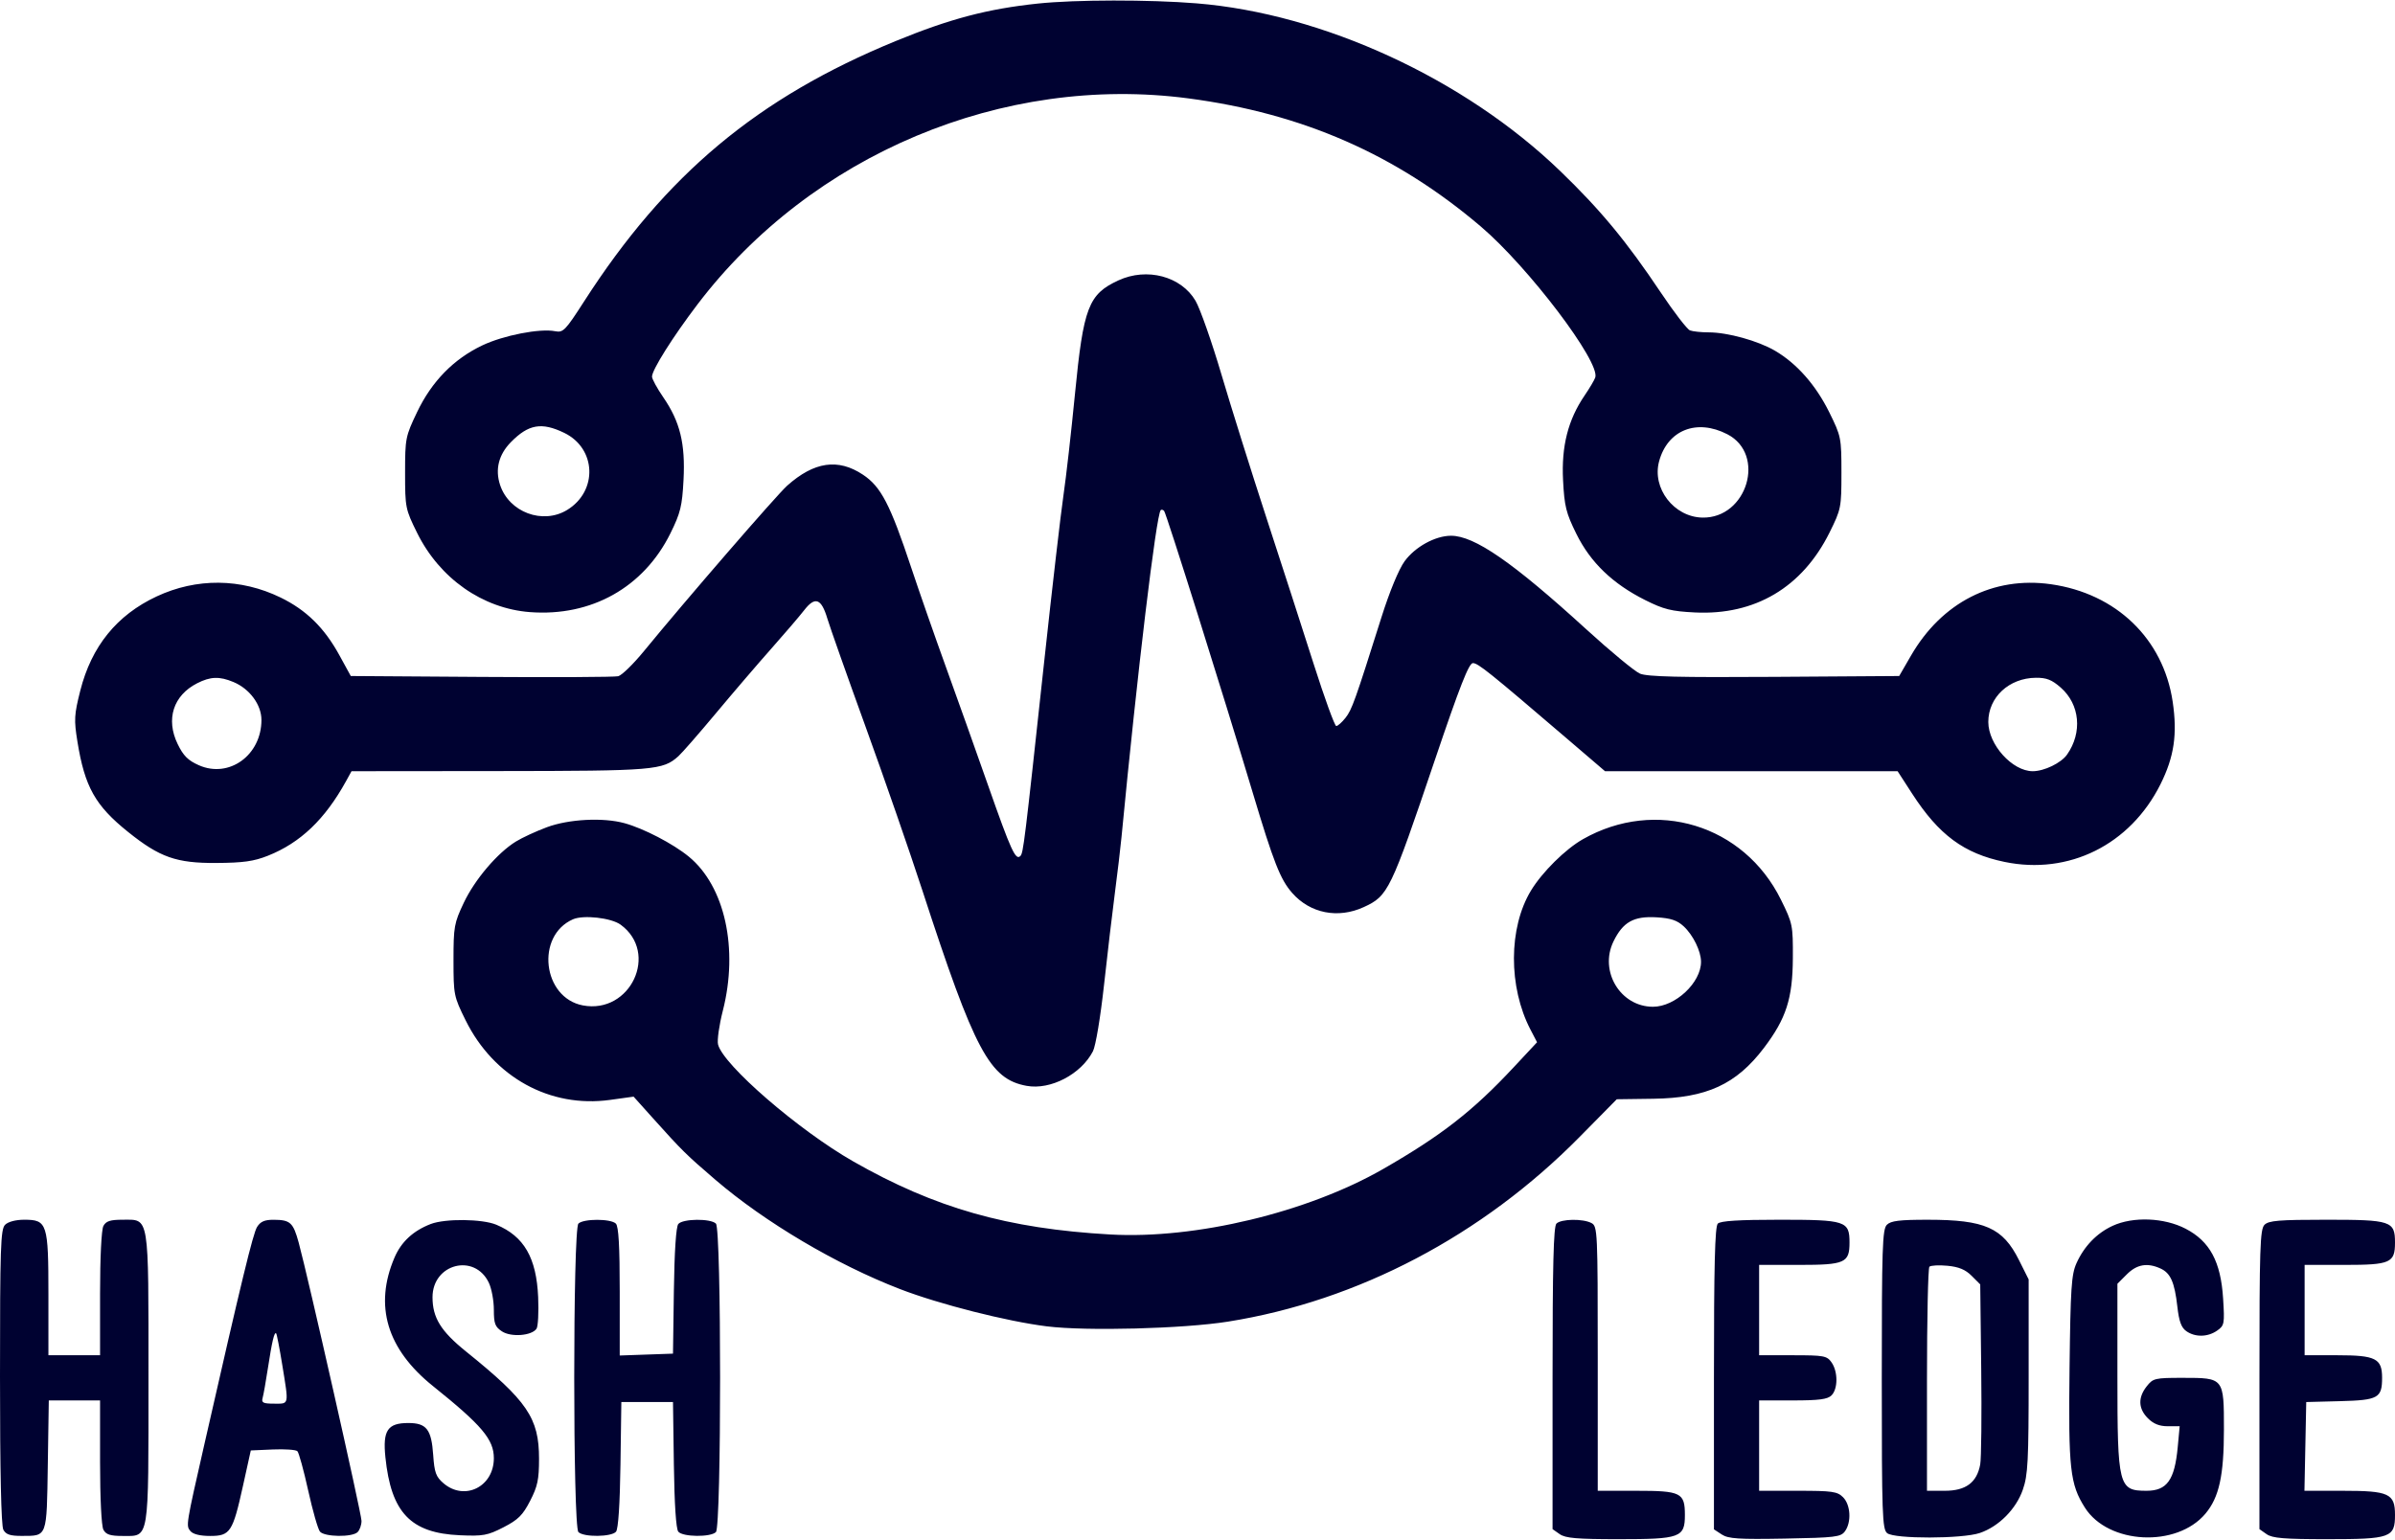
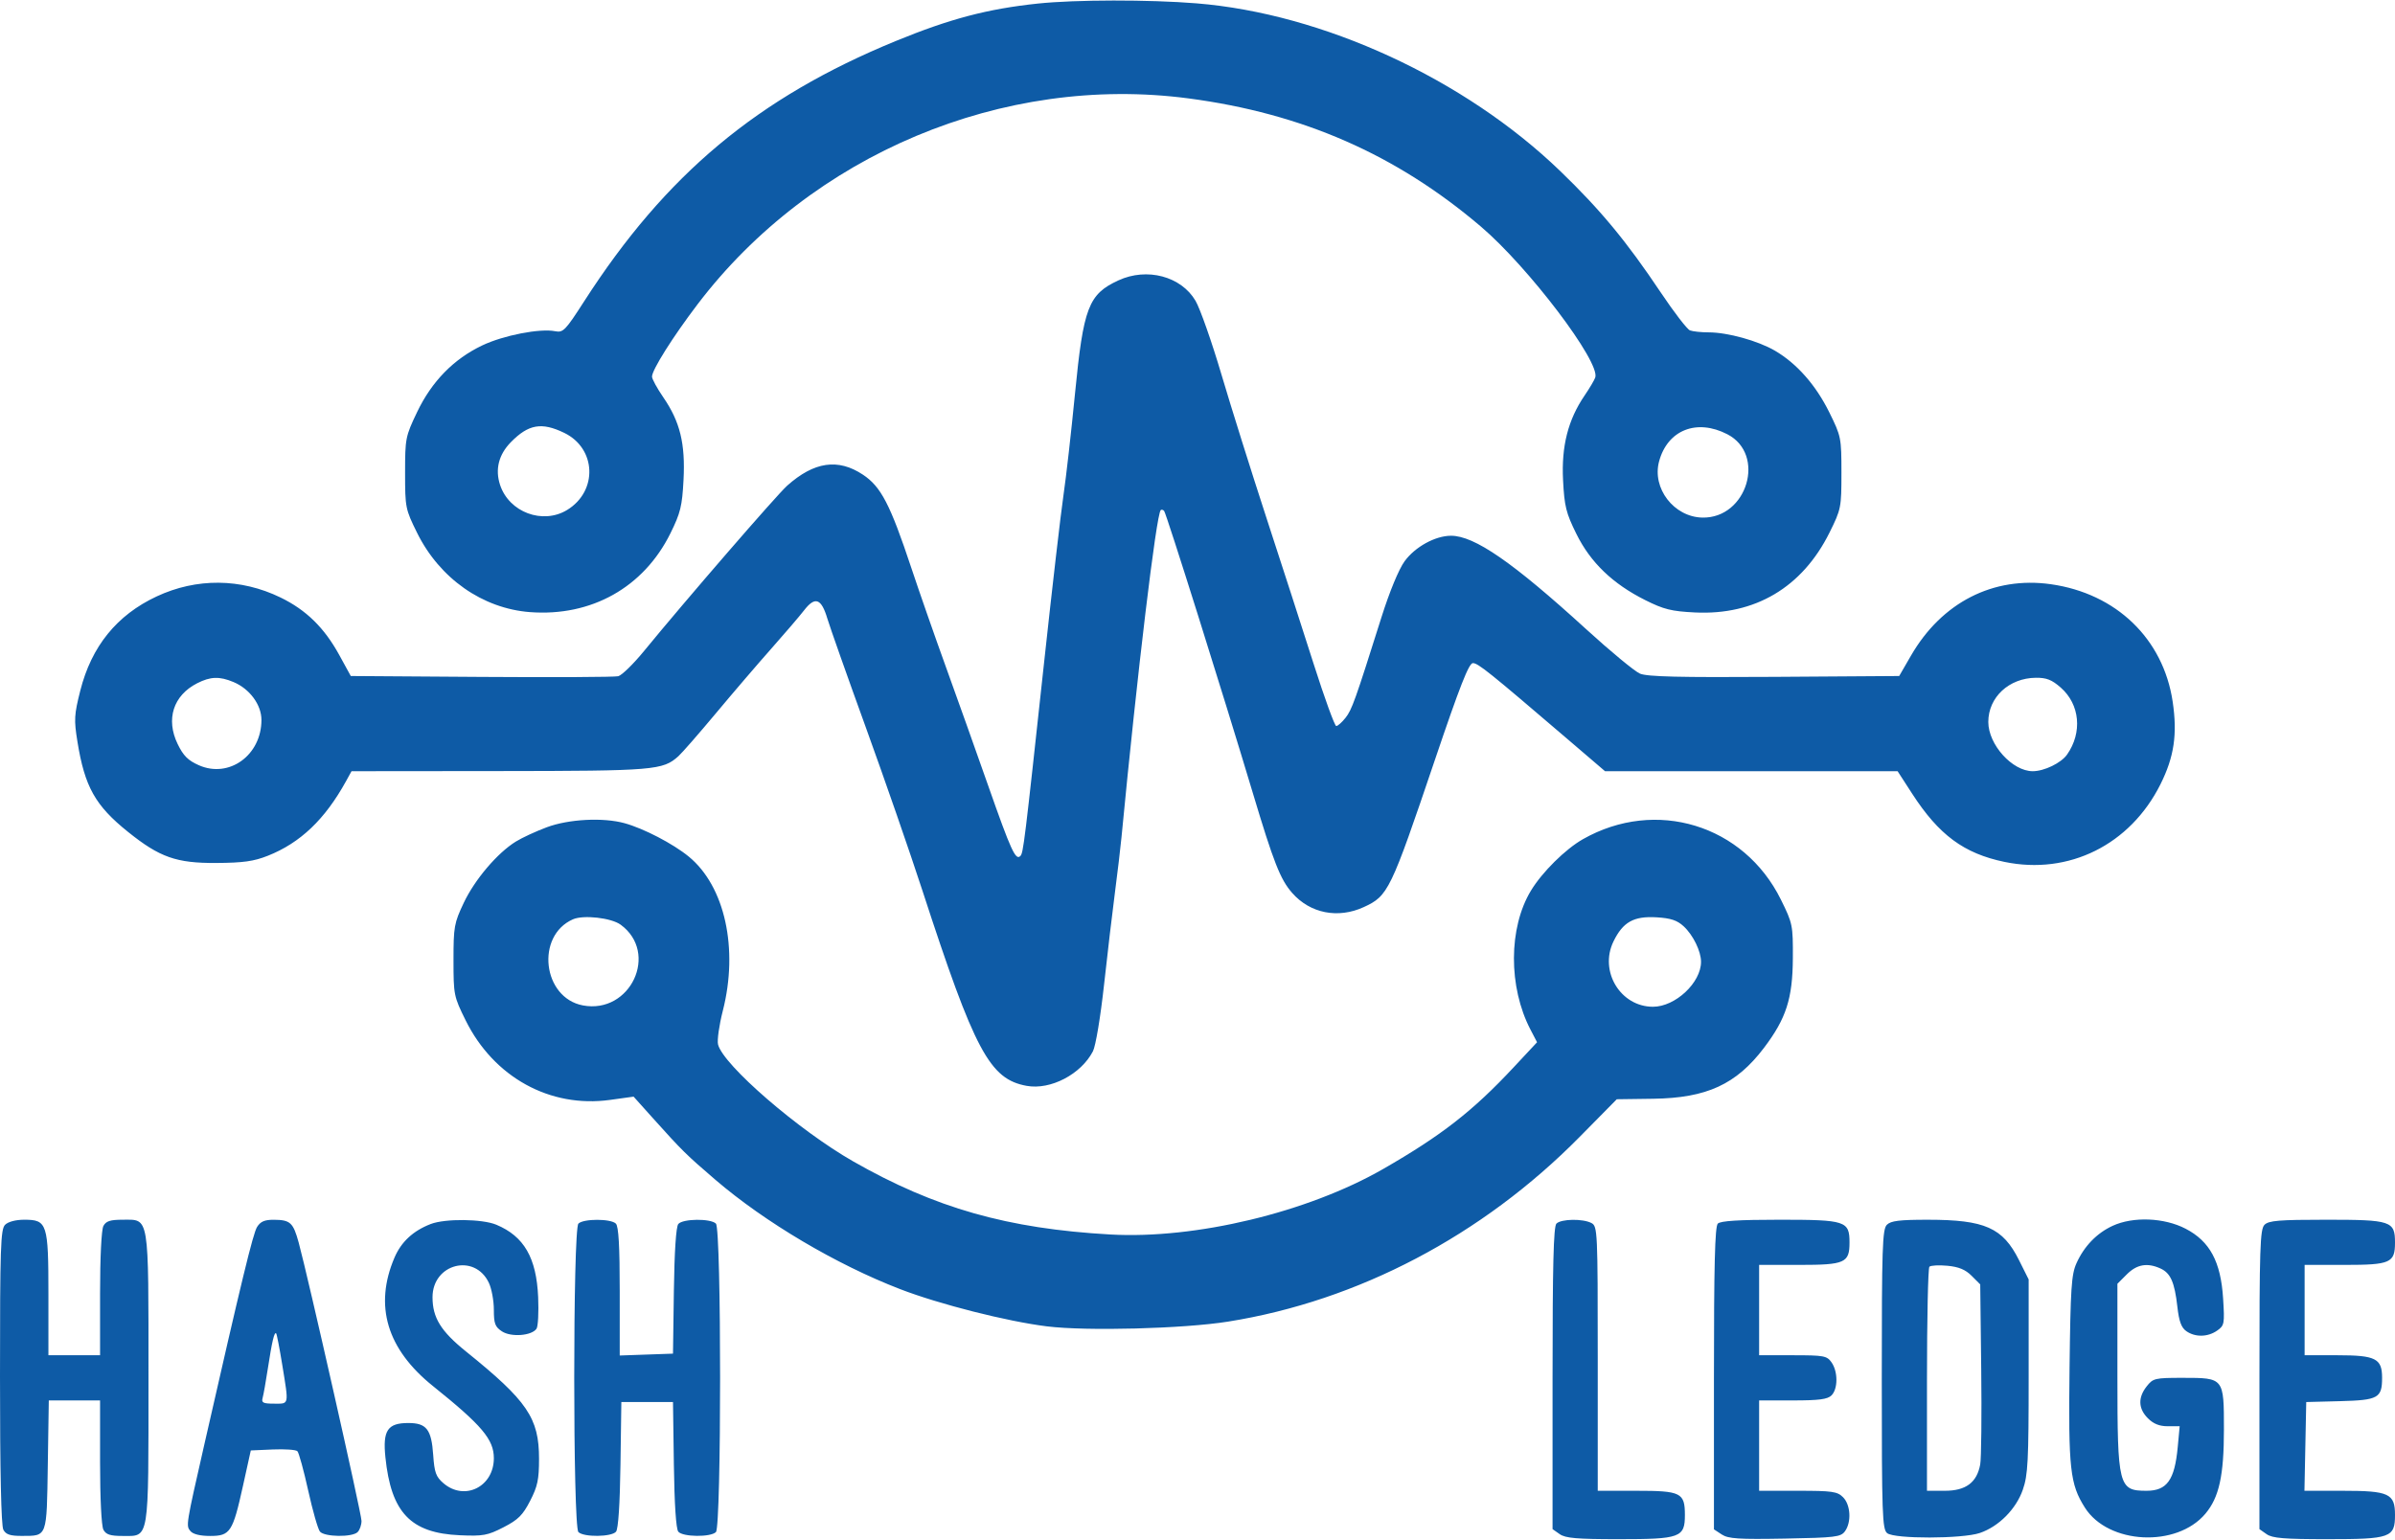
<svg xmlns="http://www.w3.org/2000/svg" width="742" height="477" viewBox="0 0 742 477" fill="none">
-   <path fill-rule="evenodd" clip-rule="evenodd" d="M321.552 1.103C305.966 2.745 294.319 5.816 277.5 12.719C234.74 30.268 206.258 54.065 181.003 93.342C175.152 102.442 174.471 103.144 171.985 102.647C167.298 101.71 155.948 103.923 149.388 107.054C140.522 111.285 133.75 118.222 129.216 127.719C125.622 135.245 125.5 135.862 125.5 146.548C125.5 157.282 125.606 157.811 129.218 165.123C136.193 179.242 149.499 188.588 164.206 189.698C183.218 191.132 199.42 182.037 207.706 165.279C210.82 158.98 211.338 156.865 211.764 148.719C212.352 137.484 210.686 130.675 205.508 123.148C203.579 120.343 202 117.448 202 116.715C202 114.634 208.447 104.395 216.094 94.33C251.436 47.814 310.772 22.911 368.199 30.492C403.527 35.155 432.524 47.865 458.759 70.184C473.521 82.743 495.884 112.261 494.228 117C493.939 117.825 492.45 120.337 490.919 122.583C485.804 130.082 483.718 138.277 484.252 148.779C484.667 156.927 485.171 158.962 488.389 165.473C492.763 174.322 499.636 180.931 509.713 185.977C515.459 188.854 517.818 189.441 525.098 189.803C543.717 190.728 558.375 182.029 566.803 165.053C570.396 157.815 570.5 157.295 570.5 146.505C570.5 135.683 570.405 135.211 566.731 127.774C562.562 119.334 556.678 112.653 549.932 108.701C544.667 105.616 535.233 103 529.372 103C527.057 103 524.447 102.725 523.571 102.389C522.695 102.053 518.624 96.765 514.524 90.639C503.92 74.791 495.836 65.026 483.367 53C453.748 24.433 409.899 4.21 370.696 1.037C356.018 -0.152 333.171 -0.121 321.552 1.103ZM346.5 86.89C337.216 91.175 335.657 95.249 333.041 122.058C331.89 133.851 330.284 148 329.472 153.5C328.66 159 325.975 182.175 323.505 205C317.394 261.471 317.04 264.36 316.12 265.28C314.652 266.748 313.245 263.671 306.16 243.5C302.296 232.5 296.366 215.85 292.982 206.5C289.597 197.15 284.808 183.425 282.339 176C275.777 156.264 272.947 150.816 267.32 147.088C259.625 141.992 252.233 143.07 243.879 150.508C240.672 153.362 212.287 186.163 199.501 201.789C196.221 205.798 192.629 209.298 191.518 209.567C190.408 209.836 171.315 209.931 149.09 209.778L108.679 209.5L105.114 203C100.465 194.524 94.861 189.032 86.925 185.175C74.587 179.178 60.878 179.061 48.514 184.846C36.196 190.611 28.345 200.299 24.877 214.015C22.984 221.501 22.896 223.057 23.985 229.807C26.252 243.859 29.497 249.65 39.695 257.833C49.5 265.703 54.64 267.511 67 267.439C75.344 267.391 78.629 266.93 83 265.196C93.047 261.21 100.695 253.91 107.203 242.093L108.907 239L154.703 238.956C202.817 238.91 205.34 238.7 210.185 234.345C211.314 233.33 216.557 227.325 221.836 221C227.114 214.675 234.826 205.675 238.973 201C243.12 196.325 247.698 190.971 249.148 189.101C252.524 184.748 254.459 185.448 256.325 191.698C257.114 194.339 262.488 209.55 268.268 225.5C274.048 241.45 281.928 264.175 285.778 276C301.981 325.765 306.614 334.441 318.091 336.514C325.478 337.849 334.924 332.916 338.602 325.803C339.451 324.16 340.944 315.232 342.045 305.202C343.114 295.466 344.638 282.55 345.431 276.5C346.224 270.45 347.132 262.8 347.448 259.5C352.354 208.399 358.208 159.567 359.607 158.083C359.823 157.854 360.291 157.958 360.647 158.314C361.297 158.963 379.041 215.397 388.1 245.621C394.61 267.342 396.652 272.534 400.337 276.731C405.899 283.066 414.536 284.776 422.5 281.119C430.084 277.637 430.784 276.187 444.547 235.5C452.276 212.652 455.082 205.5 456.319 205.5C457.915 205.5 461.404 208.301 485.287 228.75L497.258 239H542.58H587.903L592.394 245.943C600.688 258.763 608.426 264.488 621 267.104C640.952 271.256 659.956 261.804 669.33 243.066C673.58 234.571 674.621 227.538 673.12 217.447C670.225 197.986 655.645 183.924 635.387 181.055C617.543 178.528 601.586 186.68 592.032 203.205L588.393 209.5L549.718 209.762C520.327 209.961 510.333 209.721 508.084 208.762C506.456 208.068 498.961 201.875 491.428 195C468.636 174.199 456.772 166.002 449.5 166.032C444.623 166.052 438.371 169.505 435.142 173.962C433.355 176.429 430.491 183.371 427.993 191.289C419.805 217.241 418.846 219.926 416.863 222.447C415.758 223.851 414.464 225 413.986 225C413.508 225 410.358 216.337 406.985 205.75C403.613 195.162 397.032 174.8 392.362 160.5C387.692 146.2 381.418 126.204 378.421 116.064C375.424 105.924 371.81 95.645 370.39 93.222C365.937 85.624 355.332 82.814 346.5 86.89ZM174.806 134.148C184.773 138.973 185.266 152.209 175.696 158.044C168.145 162.648 157.725 158.756 154.93 150.288C153.343 145.478 154.49 140.901 158.247 137.058C163.716 131.465 167.786 130.75 174.806 134.148ZM535.149 134.577C547.244 140.832 541.281 160.704 527.4 160.403C518.602 160.213 511.76 151.318 514.004 142.987C516.621 133.265 525.661 129.67 535.149 134.577ZM72.329 211.364C77.351 213.463 81 218.408 81 223.117C81 234.044 70.979 241.296 61.608 237.151C58.244 235.663 56.798 234.214 55.028 230.557C51.316 222.89 53.685 215.518 61.071 211.752C65.199 209.646 67.988 209.55 72.329 211.364ZM638.451 213.091C644.385 218.302 645.201 227.016 640.394 233.856C638.562 236.462 633.319 239 629.767 239C623.442 239 616 230.753 616 223.744C616 216.092 622.403 210.131 630.715 210.044C634.037 210.009 635.676 210.655 638.451 213.091ZM169.423 256.363C166.081 257.606 161.758 259.604 159.817 260.804C154.094 264.341 147.101 272.566 143.685 279.777C140.703 286.072 140.5 287.203 140.5 297.552C140.5 308.309 140.6 308.806 144.253 316.197C152.972 333.84 170.394 343.445 188.999 340.866L196.295 339.855L202.398 346.659C211.284 356.566 212.668 357.93 221.656 365.637C237.012 378.804 259.109 391.886 278.861 399.504C291.02 404.194 311.922 409.5 324.313 411.042C336.592 412.57 366.633 411.783 380.5 409.57C420.72 403.151 459.237 382.908 489.374 352.35L500.898 340.664L512.199 340.51C528.725 340.285 537.919 336.058 546.497 324.743C553.383 315.66 555.384 309.445 555.447 296.948C555.498 286.717 555.386 286.165 551.741 278.79C540.271 255.583 512.95 247.248 490.397 260.076C484.954 263.172 477.795 270.26 474.313 276C467.331 287.512 467.27 305.863 474.169 319.1L476.2 322.997L468.965 330.748C456.278 344.341 446.575 351.903 428.5 362.284C405.095 375.725 370.366 384.065 344 382.575C312.125 380.774 289.666 374.387 264.32 359.916C247.416 350.265 224.055 330.051 222.46 323.695C222.135 322.402 222.799 317.704 223.935 313.255C228.85 294.003 224.572 274.627 213.381 265.456C208.524 261.476 199.431 256.745 193.5 255.112C186.852 253.282 176.227 253.834 169.423 256.363ZM192.287 286.567C204.242 295.296 195.341 314.35 180.6 311.585C168.101 309.24 165.869 290.027 177.5 284.9C180.752 283.466 189.37 284.438 192.287 286.567ZM521.615 287.063C524.541 289.761 527 294.787 527 298.067C527 304.544 519.033 312 512.112 312C502.05 312 495.394 301.014 499.863 291.783C502.792 285.735 506.144 283.854 513.236 284.281C517.619 284.544 519.596 285.201 521.615 287.063ZM1.571 379.571C0.189 380.954 0 386.612 0 426.637C0 456.085 0.365 472.814 1.035 474.066C1.836 475.562 3.137 475.997 6.785 475.985C14.696 475.959 14.461 476.602 14.808 454.038L15.117 434H23.058H31V453.066C31 464.296 31.425 472.926 32.035 474.066C32.843 475.575 34.149 476 37.978 476C46.355 476 46 478.167 46 427C46 375.833 46.355 378 37.978 378C34.149 378 32.843 378.425 32.035 379.934C31.425 381.074 31 389.704 31 400.934V420H23H15V401.223C15 379.148 14.63 378 7.515 378C4.874 378 2.521 378.622 1.571 379.571ZM79.641 380.25C78.389 382.254 74.87 396.772 63.337 447.5C57.592 472.772 57.588 472.798 58.987 474.485C59.795 475.458 61.983 476 65.099 476C71.33 476 72.109 474.813 75.27 460.5L77.699 449.5L84.5 449.201C88.241 449.036 91.678 449.278 92.137 449.737C92.597 450.197 94.103 455.684 95.485 461.932C96.867 468.18 98.503 473.901 99.121 474.646C100.523 476.335 109.151 476.449 110.8 474.8C111.46 474.14 112 472.582 112 471.338C112 469.105 95.412 395.598 92.534 385.074C90.834 378.861 89.928 378.036 84.773 378.015C81.981 378.004 80.694 378.564 79.641 380.25ZM133.45 379.326C128.01 381.419 124.314 384.843 122.225 389.722C115.838 404.644 119.861 418.094 134.137 429.548C149.315 441.726 153 446.094 153 451.903C153 460.764 143.914 465.271 137.38 459.651C135.058 457.654 134.584 456.343 134.21 450.901C133.666 442.964 132.136 441 126.5 441C120.083 441 118.548 443.286 119.398 451.578C121.16 468.781 127.212 475.123 142.5 475.786C149.685 476.098 151.059 475.846 155.985 473.317C160.522 470.987 161.948 469.572 164.235 465.136C166.55 460.644 167 458.521 167 452.082C167 439.451 163.408 434.176 144.344 418.807C136.583 412.55 134 408.359 134 402.022C134 391.628 147.055 388.275 151.452 397.54C152.303 399.334 153 403.086 153 405.878C153 410.199 153.375 411.199 155.519 412.605C158.351 414.46 164.721 413.973 166.218 411.785C166.701 411.078 166.931 406.675 166.728 402C166.197 389.788 162.358 383.137 153.768 379.548C149.413 377.728 137.928 377.603 133.45 379.326ZM179.2 379.2C177.472 380.928 177.472 473.072 179.2 474.8C180.83 476.43 189.476 476.337 190.855 474.674C191.55 473.837 192.056 466.189 192.228 453.924L192.5 434.5H200.5H208.5L208.772 453.924C208.944 466.189 209.45 473.837 210.145 474.674C211.524 476.337 220.17 476.43 221.8 474.8C223.528 473.072 223.528 380.928 221.8 379.2C220.17 377.57 211.524 377.663 210.145 379.326C209.45 380.163 208.944 387.811 208.772 400.076L208.5 419.5L200.25 419.79L192 420.081V400.24C192 386.142 191.653 380.053 190.8 379.2C189.244 377.644 180.756 377.644 179.2 379.2ZM482.2 379.2C481.301 380.099 481 392.121 481 427.143V473.887L483.223 475.443C485.01 476.695 488.587 477 501.5 477C520.569 477 522 476.477 522 469.515C522 462.593 520.81 462 506.929 462H495V421.035C495 381.558 494.93 380.033 493.066 379.035C490.431 377.625 483.673 377.727 482.2 379.2ZM532.2 379.2C531.301 380.099 531 392.128 531 427.177V473.954L533.426 475.544C535.459 476.875 538.64 477.082 553.009 476.817C568.632 476.528 570.292 476.326 571.583 474.559C573.651 471.726 573.355 466.355 571 464C569.222 462.222 567.667 462 557 462H545V448V434H555.429C563.576 434 566.201 433.656 567.429 432.429C569.442 430.416 569.449 425.086 567.443 422.223C566.004 420.167 565.101 420 555.443 420H545V406V392H557.429C571.585 392 573 391.372 573 385.084C573 378.381 571.836 378 551.371 378C538.727 378 533.044 378.356 532.2 379.2ZM584.571 379.571C583.188 380.955 583 386.686 583 427.449C583 469.393 583.157 473.884 584.661 475.128C586.88 476.96 607.949 476.924 613.381 475.078C619.236 473.088 624.594 467.697 626.69 461.687C628.281 457.128 628.5 452.87 628.5 426.5V396.5L625.5 390.5C620.486 380.472 614.943 378.014 597.321 378.006C588.487 378.001 585.813 378.33 584.571 379.571ZM654.5 379.896C649.587 382.171 645.681 386.221 643.309 391.5C641.746 394.98 641.468 399.207 641.169 424C640.793 455.236 641.312 459.946 645.93 467.228C653.166 478.638 674.341 479.703 683.258 469.105C687.512 464.05 689 457.278 689 442.973C689 426.967 689.026 427 676.244 427C667.605 427 667.04 427.133 665.073 429.635C662.323 433.13 662.455 436.546 665.455 439.545C667.174 441.265 669.015 442 671.599 442H675.289L674.685 448.472C673.73 458.694 671.363 462 665 462C656.352 462 656 460.61 656 426.473V397.846L658.923 394.923C662.03 391.816 665.266 391.253 669.343 393.11C672.468 394.534 673.715 397.358 674.574 404.954C675.091 409.521 675.797 411.445 677.356 412.537C680.112 414.467 683.996 414.391 686.909 412.351C689.139 410.789 689.236 410.267 688.749 402.451C688.034 391.004 684.654 384.698 677.136 380.789C670.493 377.335 660.852 376.955 654.5 379.896ZM701.571 379.571C700.188 380.955 700 386.692 700 427.515V473.887L702.223 475.443C704.017 476.7 707.635 477 721 477C740.629 477 742 476.51 742 469.5C742 462.852 740.153 462 725.749 462H713.944L714.222 448.25L714.5 434.5L725 434.227C736.825 433.919 738 433.262 738 426.964C738 421.006 736.003 420 724.171 420H714V406V392H726.429C740.585 392 742 391.372 742 385.084C742 378.401 740.797 378 720.743 378C706.076 378 702.881 378.262 701.571 379.571ZM610.839 395.383L613.5 398.042L613.806 424.271C613.975 438.697 613.833 452.013 613.49 453.862C612.454 459.454 609.031 462 602.545 462H597V427.667C597 408.783 597.337 392.99 597.75 392.57C598.163 392.15 600.678 392.013 603.339 392.265C606.851 392.598 608.908 393.453 610.839 395.383ZM87.459 423.046C89.504 435.659 89.643 435 84.933 435C81.538 435 80.947 434.711 81.358 433.25C81.63 432.288 82.368 428.125 83 424C84.269 415.713 84.993 412.659 85.554 413.221C85.758 413.425 86.616 417.847 87.459 423.046Z" fill="#000231" />
+   <path fill-rule="evenodd" clip-rule="evenodd" d="M321.552 1.103C305.966 2.745 294.319 5.816 277.5 12.719C234.74 30.268 206.258 54.065 181.003 93.342C175.152 102.442 174.471 103.144 171.985 102.647C167.298 101.71 155.948 103.923 149.388 107.054C140.522 111.285 133.75 118.222 129.216 127.719C125.622 135.245 125.5 135.862 125.5 146.548C125.5 157.282 125.606 157.811 129.218 165.123C136.193 179.242 149.499 188.588 164.206 189.698C183.218 191.132 199.42 182.037 207.706 165.279C210.82 158.98 211.338 156.865 211.764 148.719C212.352 137.484 210.686 130.675 205.508 123.148C203.579 120.343 202 117.448 202 116.715C202 114.634 208.447 104.395 216.094 94.33C251.436 47.814 310.772 22.911 368.199 30.492C403.527 35.155 432.524 47.865 458.759 70.184C473.521 82.743 495.884 112.261 494.228 117C493.939 117.825 492.45 120.337 490.919 122.583C485.804 130.082 483.718 138.277 484.252 148.779C484.667 156.927 485.171 158.962 488.389 165.473C492.763 174.322 499.636 180.931 509.713 185.977C515.459 188.854 517.818 189.441 525.098 189.803C543.717 190.728 558.375 182.029 566.803 165.053C570.396 157.815 570.5 157.295 570.5 146.505C570.5 135.683 570.405 135.211 566.731 127.774C562.562 119.334 556.678 112.653 549.932 108.701C544.667 105.616 535.233 103 529.372 103C527.057 103 524.447 102.725 523.571 102.389C522.695 102.053 518.624 96.765 514.524 90.639C503.92 74.791 495.836 65.026 483.367 53C453.748 24.433 409.899 4.21 370.696 1.037C356.018 -0.152 333.171 -0.121 321.552 1.103ZM346.5 86.89C337.216 91.175 335.657 95.249 333.041 122.058C331.89 133.851 330.284 148 329.472 153.5C328.66 159 325.975 182.175 323.505 205C317.394 261.471 317.04 264.36 316.12 265.28C314.652 266.748 313.245 263.671 306.16 243.5C302.296 232.5 296.366 215.85 292.982 206.5C289.597 197.15 284.808 183.425 282.339 176C275.777 156.264 272.947 150.816 267.32 147.088C259.625 141.992 252.233 143.07 243.879 150.508C240.672 153.362 212.287 186.163 199.501 201.789C196.221 205.798 192.629 209.298 191.518 209.567C190.408 209.836 171.315 209.931 149.09 209.778L108.679 209.5L105.114 203C100.465 194.524 94.861 189.032 86.925 185.175C74.587 179.178 60.878 179.061 48.514 184.846C36.196 190.611 28.345 200.299 24.877 214.015C22.984 221.501 22.896 223.057 23.985 229.807C26.252 243.859 29.497 249.65 39.695 257.833C49.5 265.703 54.64 267.511 67 267.439C75.344 267.391 78.629 266.93 83 265.196C93.047 261.21 100.695 253.91 107.203 242.093L108.907 239L154.703 238.956C202.817 238.91 205.34 238.7 210.185 234.345C211.314 233.33 216.557 227.325 221.836 221C227.114 214.675 234.826 205.675 238.973 201C243.12 196.325 247.698 190.971 249.148 189.101C252.524 184.748 254.459 185.448 256.325 191.698C257.114 194.339 262.488 209.55 268.268 225.5C274.048 241.45 281.928 264.175 285.778 276C301.981 325.765 306.614 334.441 318.091 336.514C325.478 337.849 334.924 332.916 338.602 325.803C339.451 324.16 340.944 315.232 342.045 305.202C343.114 295.466 344.638 282.55 345.431 276.5C346.224 270.45 347.132 262.8 347.448 259.5C352.354 208.399 358.208 159.567 359.607 158.083C359.823 157.854 360.291 157.958 360.647 158.314C361.297 158.963 379.041 215.397 388.1 245.621C394.61 267.342 396.652 272.534 400.337 276.731C405.899 283.066 414.536 284.776 422.5 281.119C430.084 277.637 430.784 276.187 444.547 235.5C452.276 212.652 455.082 205.5 456.319 205.5C457.915 205.5 461.404 208.301 485.287 228.75L497.258 239H542.58H587.903L592.394 245.943C600.688 258.763 608.426 264.488 621 267.104C640.952 271.256 659.956 261.804 669.33 243.066C673.58 234.571 674.621 227.538 673.12 217.447C670.225 197.986 655.645 183.924 635.387 181.055C617.543 178.528 601.586 186.68 592.032 203.205L588.393 209.5L549.718 209.762C520.327 209.961 510.333 209.721 508.084 208.762C506.456 208.068 498.961 201.875 491.428 195C468.636 174.199 456.772 166.002 449.5 166.032C444.623 166.052 438.371 169.505 435.142 173.962C433.355 176.429 430.491 183.371 427.993 191.289C419.805 217.241 418.846 219.926 416.863 222.447C415.758 223.851 414.464 225 413.986 225C413.508 225 410.358 216.337 406.985 205.75C403.613 195.162 397.032 174.8 392.362 160.5C387.692 146.2 381.418 126.204 378.421 116.064C375.424 105.924 371.81 95.645 370.39 93.222C365.937 85.624 355.332 82.814 346.5 86.89ZM174.806 134.148C184.773 138.973 185.266 152.209 175.696 158.044C168.145 162.648 157.725 158.756 154.93 150.288C153.343 145.478 154.49 140.901 158.247 137.058C163.716 131.465 167.786 130.75 174.806 134.148ZM535.149 134.577C547.244 140.832 541.281 160.704 527.4 160.403C518.602 160.213 511.76 151.318 514.004 142.987C516.621 133.265 525.661 129.67 535.149 134.577ZM72.329 211.364C77.351 213.463 81 218.408 81 223.117C81 234.044 70.979 241.296 61.608 237.151C58.244 235.663 56.798 234.214 55.028 230.557C51.316 222.89 53.685 215.518 61.071 211.752C65.199 209.646 67.988 209.55 72.329 211.364ZM638.451 213.091C644.385 218.302 645.201 227.016 640.394 233.856C638.562 236.462 633.319 239 629.767 239C623.442 239 616 230.753 616 223.744C616 216.092 622.403 210.131 630.715 210.044C634.037 210.009 635.676 210.655 638.451 213.091ZM169.423 256.363C166.081 257.606 161.758 259.604 159.817 260.804C154.094 264.341 147.101 272.566 143.685 279.777C140.703 286.072 140.5 287.203 140.5 297.552C140.5 308.309 140.6 308.806 144.253 316.197C152.972 333.84 170.394 343.445 188.999 340.866L196.295 339.855L202.398 346.659C211.284 356.566 212.668 357.93 221.656 365.637C237.012 378.804 259.109 391.886 278.861 399.504C291.02 404.194 311.922 409.5 324.313 411.042C336.592 412.57 366.633 411.783 380.5 409.57C420.72 403.151 459.237 382.908 489.374 352.35L500.898 340.664L512.199 340.51C528.725 340.285 537.919 336.058 546.497 324.743C553.383 315.66 555.384 309.445 555.447 296.948C555.498 286.717 555.386 286.165 551.741 278.79C540.271 255.583 512.95 247.248 490.397 260.076C484.954 263.172 477.795 270.26 474.313 276C467.331 287.512 467.27 305.863 474.169 319.1L476.2 322.997L468.965 330.748C456.278 344.341 446.575 351.903 428.5 362.284C405.095 375.725 370.366 384.065 344 382.575C312.125 380.774 289.666 374.387 264.32 359.916C247.416 350.265 224.055 330.051 222.46 323.695C222.135 322.402 222.799 317.704 223.935 313.255C228.85 294.003 224.572 274.627 213.381 265.456C208.524 261.476 199.431 256.745 193.5 255.112C186.852 253.282 176.227 253.834 169.423 256.363ZM192.287 286.567C204.242 295.296 195.341 314.35 180.6 311.585C168.101 309.24 165.869 290.027 177.5 284.9C180.752 283.466 189.37 284.438 192.287 286.567ZM521.615 287.063C524.541 289.761 527 294.787 527 298.067C527 304.544 519.033 312 512.112 312C502.05 312 495.394 301.014 499.863 291.783C502.792 285.735 506.144 283.854 513.236 284.281C517.619 284.544 519.596 285.201 521.615 287.063ZM1.571 379.571C0.189 380.954 0 386.612 0 426.637C0 456.085 0.365 472.814 1.035 474.066C1.836 475.562 3.137 475.997 6.785 475.985C14.696 475.959 14.461 476.602 14.808 454.038L15.117 434H23.058H31V453.066C31 464.296 31.425 472.926 32.035 474.066C32.843 475.575 34.149 476 37.978 476C46.355 476 46 478.167 46 427C46 375.833 46.355 378 37.978 378C34.149 378 32.843 378.425 32.035 379.934C31.425 381.074 31 389.704 31 400.934V420H23H15V401.223C15 379.148 14.63 378 7.515 378C4.874 378 2.521 378.622 1.571 379.571ZM79.641 380.25C78.389 382.254 74.87 396.772 63.337 447.5C57.592 472.772 57.588 472.798 58.987 474.485C59.795 475.458 61.983 476 65.099 476C71.33 476 72.109 474.813 75.27 460.5L77.699 449.5L84.5 449.201C88.241 449.036 91.678 449.278 92.137 449.737C92.597 450.197 94.103 455.684 95.485 461.932C96.867 468.18 98.503 473.901 99.121 474.646C100.523 476.335 109.151 476.449 110.8 474.8C111.46 474.14 112 472.582 112 471.338C112 469.105 95.412 395.598 92.534 385.074C90.834 378.861 89.928 378.036 84.773 378.015C81.981 378.004 80.694 378.564 79.641 380.25ZM133.45 379.326C128.01 381.419 124.314 384.843 122.225 389.722C115.838 404.644 119.861 418.094 134.137 429.548C149.315 441.726 153 446.094 153 451.903C153 460.764 143.914 465.271 137.38 459.651C135.058 457.654 134.584 456.343 134.21 450.901C133.666 442.964 132.136 441 126.5 441C120.083 441 118.548 443.286 119.398 451.578C121.16 468.781 127.212 475.123 142.5 475.786C149.685 476.098 151.059 475.846 155.985 473.317C160.522 470.987 161.948 469.572 164.235 465.136C166.55 460.644 167 458.521 167 452.082C167 439.451 163.408 434.176 144.344 418.807C136.583 412.55 134 408.359 134 402.022C134 391.628 147.055 388.275 151.452 397.54C152.303 399.334 153 403.086 153 405.878C153 410.199 153.375 411.199 155.519 412.605C158.351 414.46 164.721 413.973 166.218 411.785C166.701 411.078 166.931 406.675 166.728 402C166.197 389.788 162.358 383.137 153.768 379.548C149.413 377.728 137.928 377.603 133.45 379.326ZM179.2 379.2C177.472 380.928 177.472 473.072 179.2 474.8C180.83 476.43 189.476 476.337 190.855 474.674C191.55 473.837 192.056 466.189 192.228 453.924L192.5 434.5H200.5H208.5L208.772 453.924C208.944 466.189 209.45 473.837 210.145 474.674C211.524 476.337 220.17 476.43 221.8 474.8C223.528 473.072 223.528 380.928 221.8 379.2C220.17 377.57 211.524 377.663 210.145 379.326C209.45 380.163 208.944 387.811 208.772 400.076L208.5 419.5L200.25 419.79L192 420.081V400.24C192 386.142 191.653 380.053 190.8 379.2C189.244 377.644 180.756 377.644 179.2 379.2ZM482.2 379.2C481.301 380.099 481 392.121 481 427.143V473.887L483.223 475.443C485.01 476.695 488.587 477 501.5 477C520.569 477 522 476.477 522 469.515C522 462.593 520.81 462 506.929 462H495V421.035C495 381.558 494.93 380.033 493.066 379.035C490.431 377.625 483.673 377.727 482.2 379.2ZM532.2 379.2C531.301 380.099 531 392.128 531 427.177V473.954L533.426 475.544C535.459 476.875 538.64 477.082 553.009 476.817C568.632 476.528 570.292 476.326 571.583 474.559C573.651 471.726 573.355 466.355 571 464C569.222 462.222 567.667 462 557 462H545V448V434H555.429C563.576 434 566.201 433.656 567.429 432.429C569.442 430.416 569.449 425.086 567.443 422.223C566.004 420.167 565.101 420 555.443 420H545V406V392H557.429C571.585 392 573 391.372 573 385.084C573 378.381 571.836 378 551.371 378C538.727 378 533.044 378.356 532.2 379.2ZM584.571 379.571C583.188 380.955 583 386.686 583 427.449C583 469.393 583.157 473.884 584.661 475.128C586.88 476.96 607.949 476.924 613.381 475.078C619.236 473.088 624.594 467.697 626.69 461.687C628.281 457.128 628.5 452.87 628.5 426.5V396.5L625.5 390.5C620.486 380.472 614.943 378.014 597.321 378.006C588.487 378.001 585.813 378.33 584.571 379.571ZM654.5 379.896C649.587 382.171 645.681 386.221 643.309 391.5C641.746 394.98 641.468 399.207 641.169 424C640.793 455.236 641.312 459.946 645.93 467.228C653.166 478.638 674.341 479.703 683.258 469.105C687.512 464.05 689 457.278 689 442.973C689 426.967 689.026 427 676.244 427C667.605 427 667.04 427.133 665.073 429.635C662.323 433.13 662.455 436.546 665.455 439.545C667.174 441.265 669.015 442 671.599 442H675.289L674.685 448.472C673.73 458.694 671.363 462 665 462C656.352 462 656 460.61 656 426.473V397.846L658.923 394.923C662.03 391.816 665.266 391.253 669.343 393.11C672.468 394.534 673.715 397.358 674.574 404.954C675.091 409.521 675.797 411.445 677.356 412.537C680.112 414.467 683.996 414.391 686.909 412.351C689.139 410.789 689.236 410.267 688.749 402.451C688.034 391.004 684.654 384.698 677.136 380.789C670.493 377.335 660.852 376.955 654.5 379.896ZM701.571 379.571C700.188 380.955 700 386.692 700 427.515V473.887L702.223 475.443C704.017 476.7 707.635 477 721 477C740.629 477 742 476.51 742 469.5C742 462.852 740.153 462 725.749 462H713.944L714.222 448.25L714.5 434.5L725 434.227C736.825 433.919 738 433.262 738 426.964C738 421.006 736.003 420 724.171 420H714V406V392H726.429C740.585 392 742 391.372 742 385.084C742 378.401 740.797 378 720.743 378C706.076 378 702.881 378.262 701.571 379.571ZM610.839 395.383L613.5 398.042L613.806 424.271C613.975 438.697 613.833 452.013 613.49 453.862C612.454 459.454 609.031 462 602.545 462H597V427.667C597 408.783 597.337 392.99 597.75 392.57C598.163 392.15 600.678 392.013 603.339 392.265C606.851 392.598 608.908 393.453 610.839 395.383ZM87.459 423.046C89.504 435.659 89.643 435 84.933 435C81.538 435 80.947 434.711 81.358 433.25C81.63 432.288 82.368 428.125 83 424C84.269 415.713 84.993 412.659 85.554 413.221C85.758 413.425 86.616 417.847 87.459 423.046Z" fill="#0e5ba6" />
</svg>
